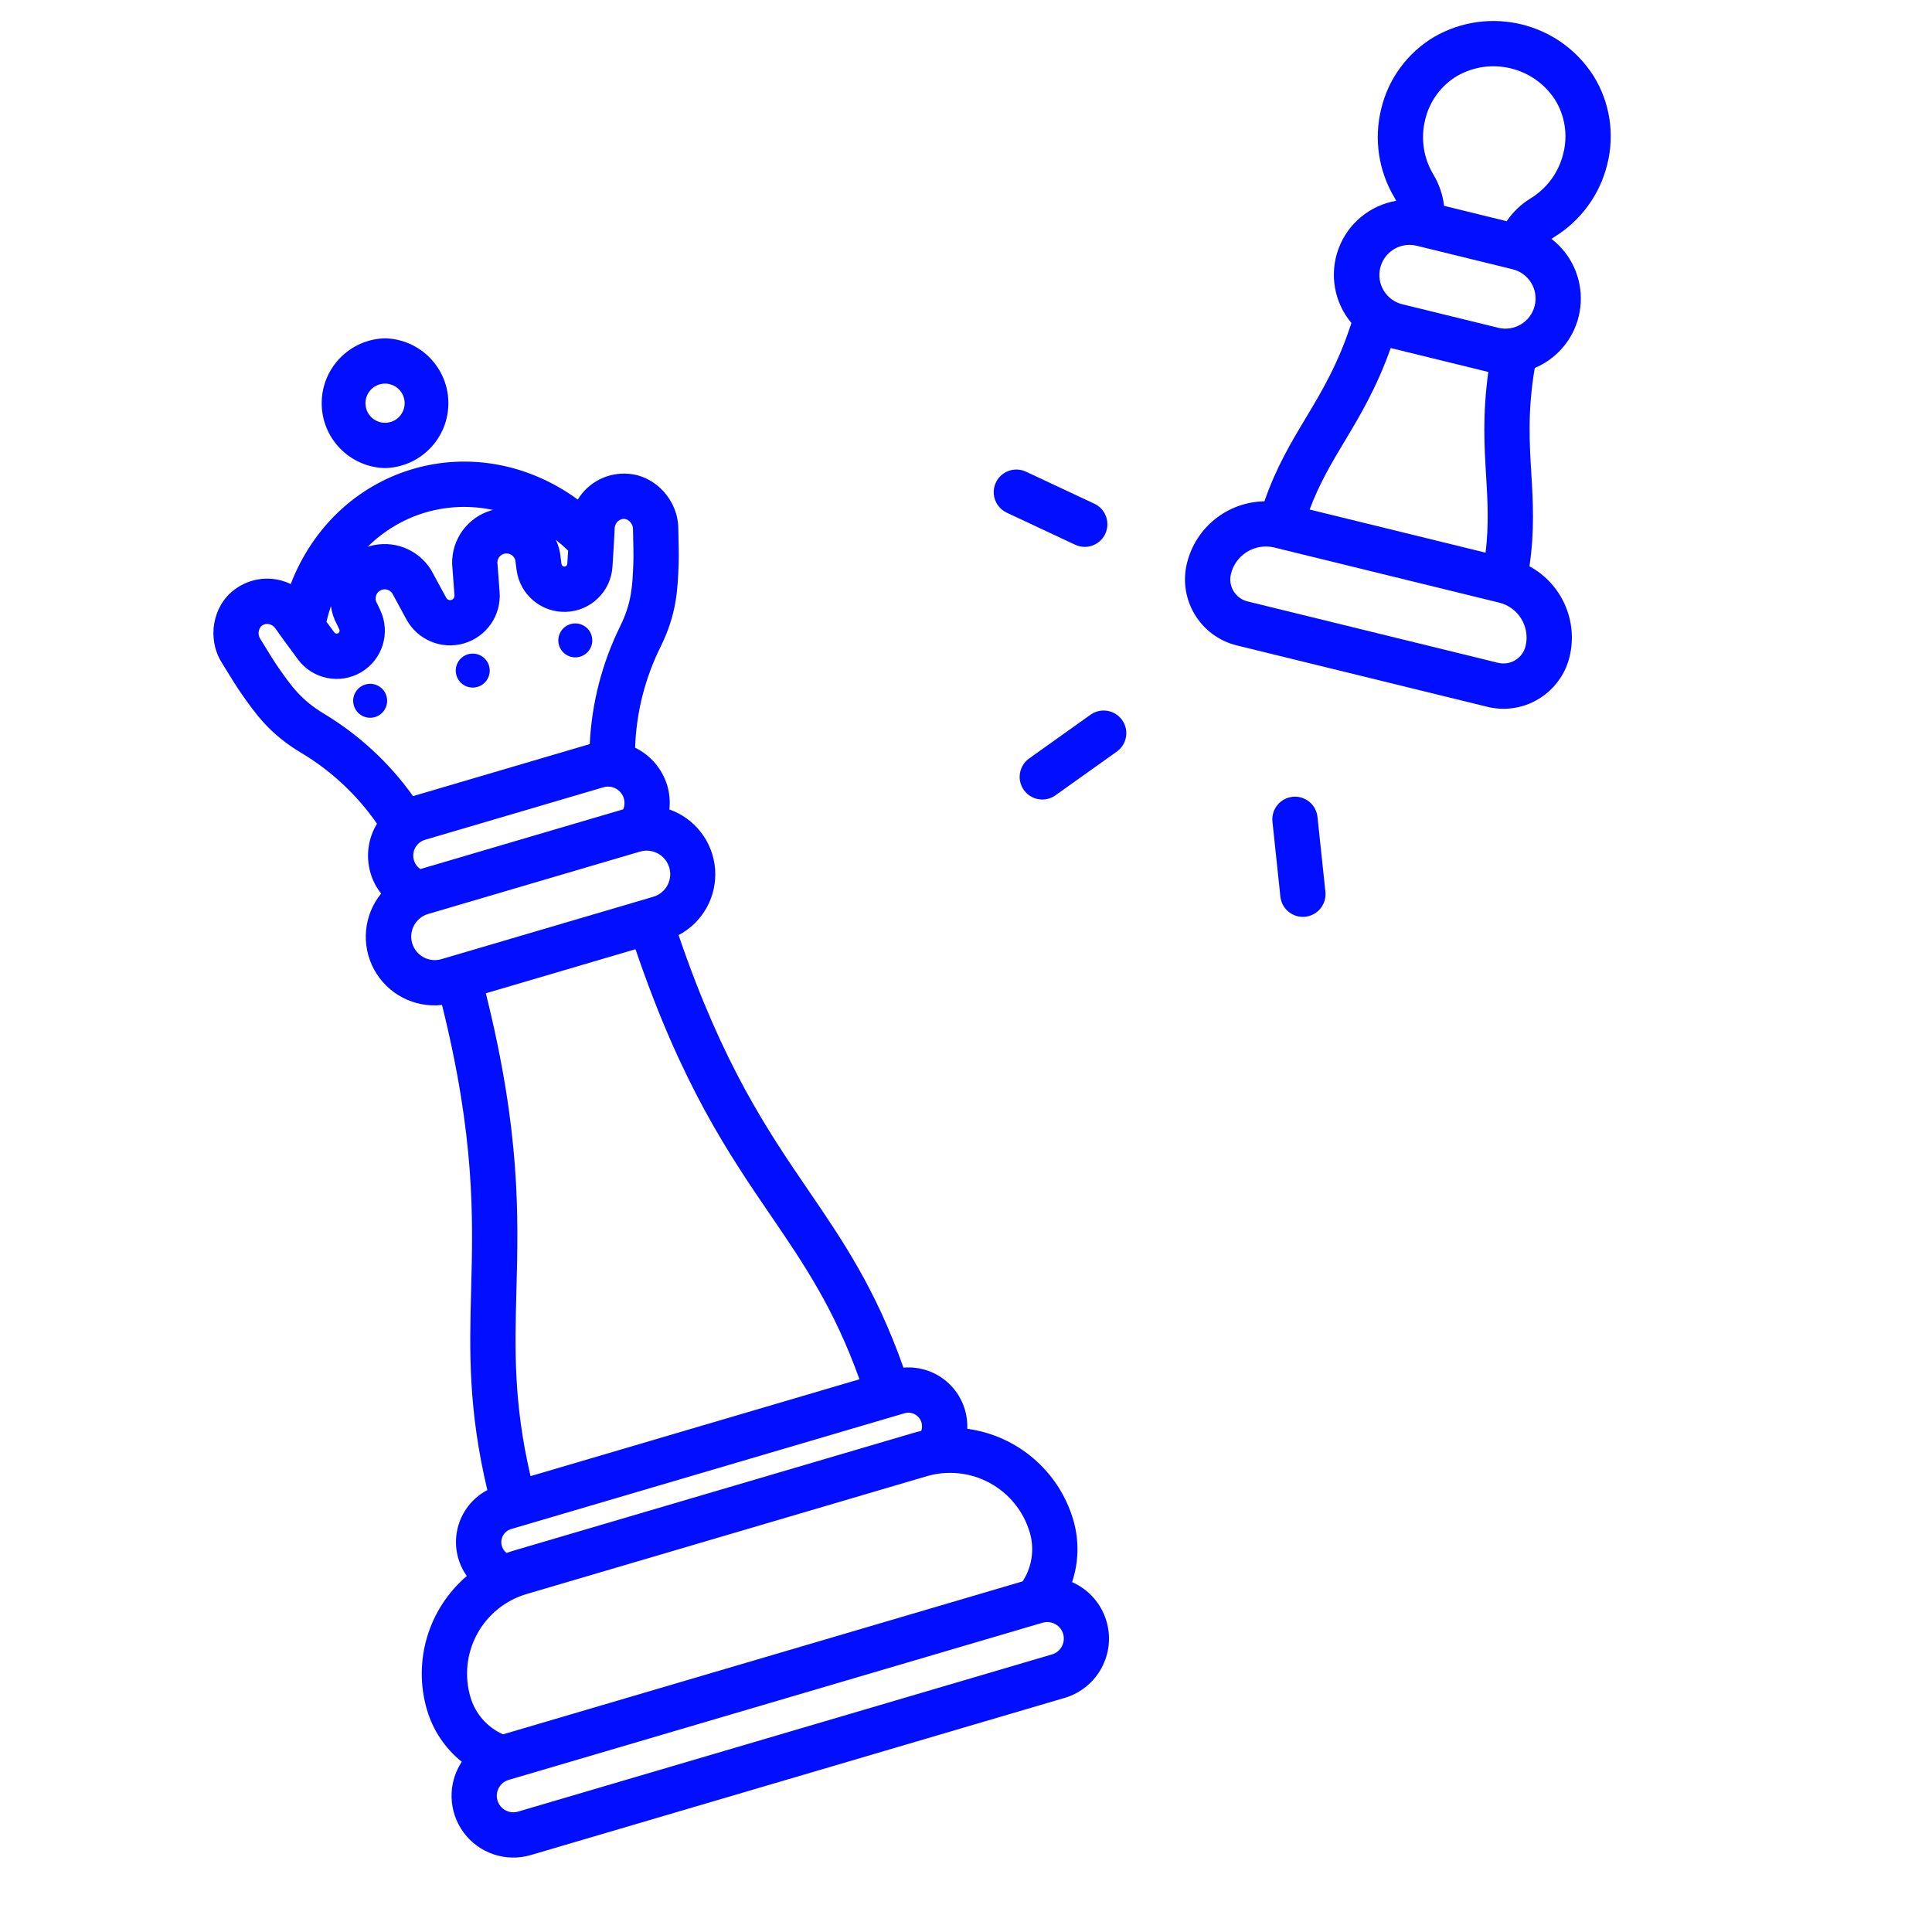
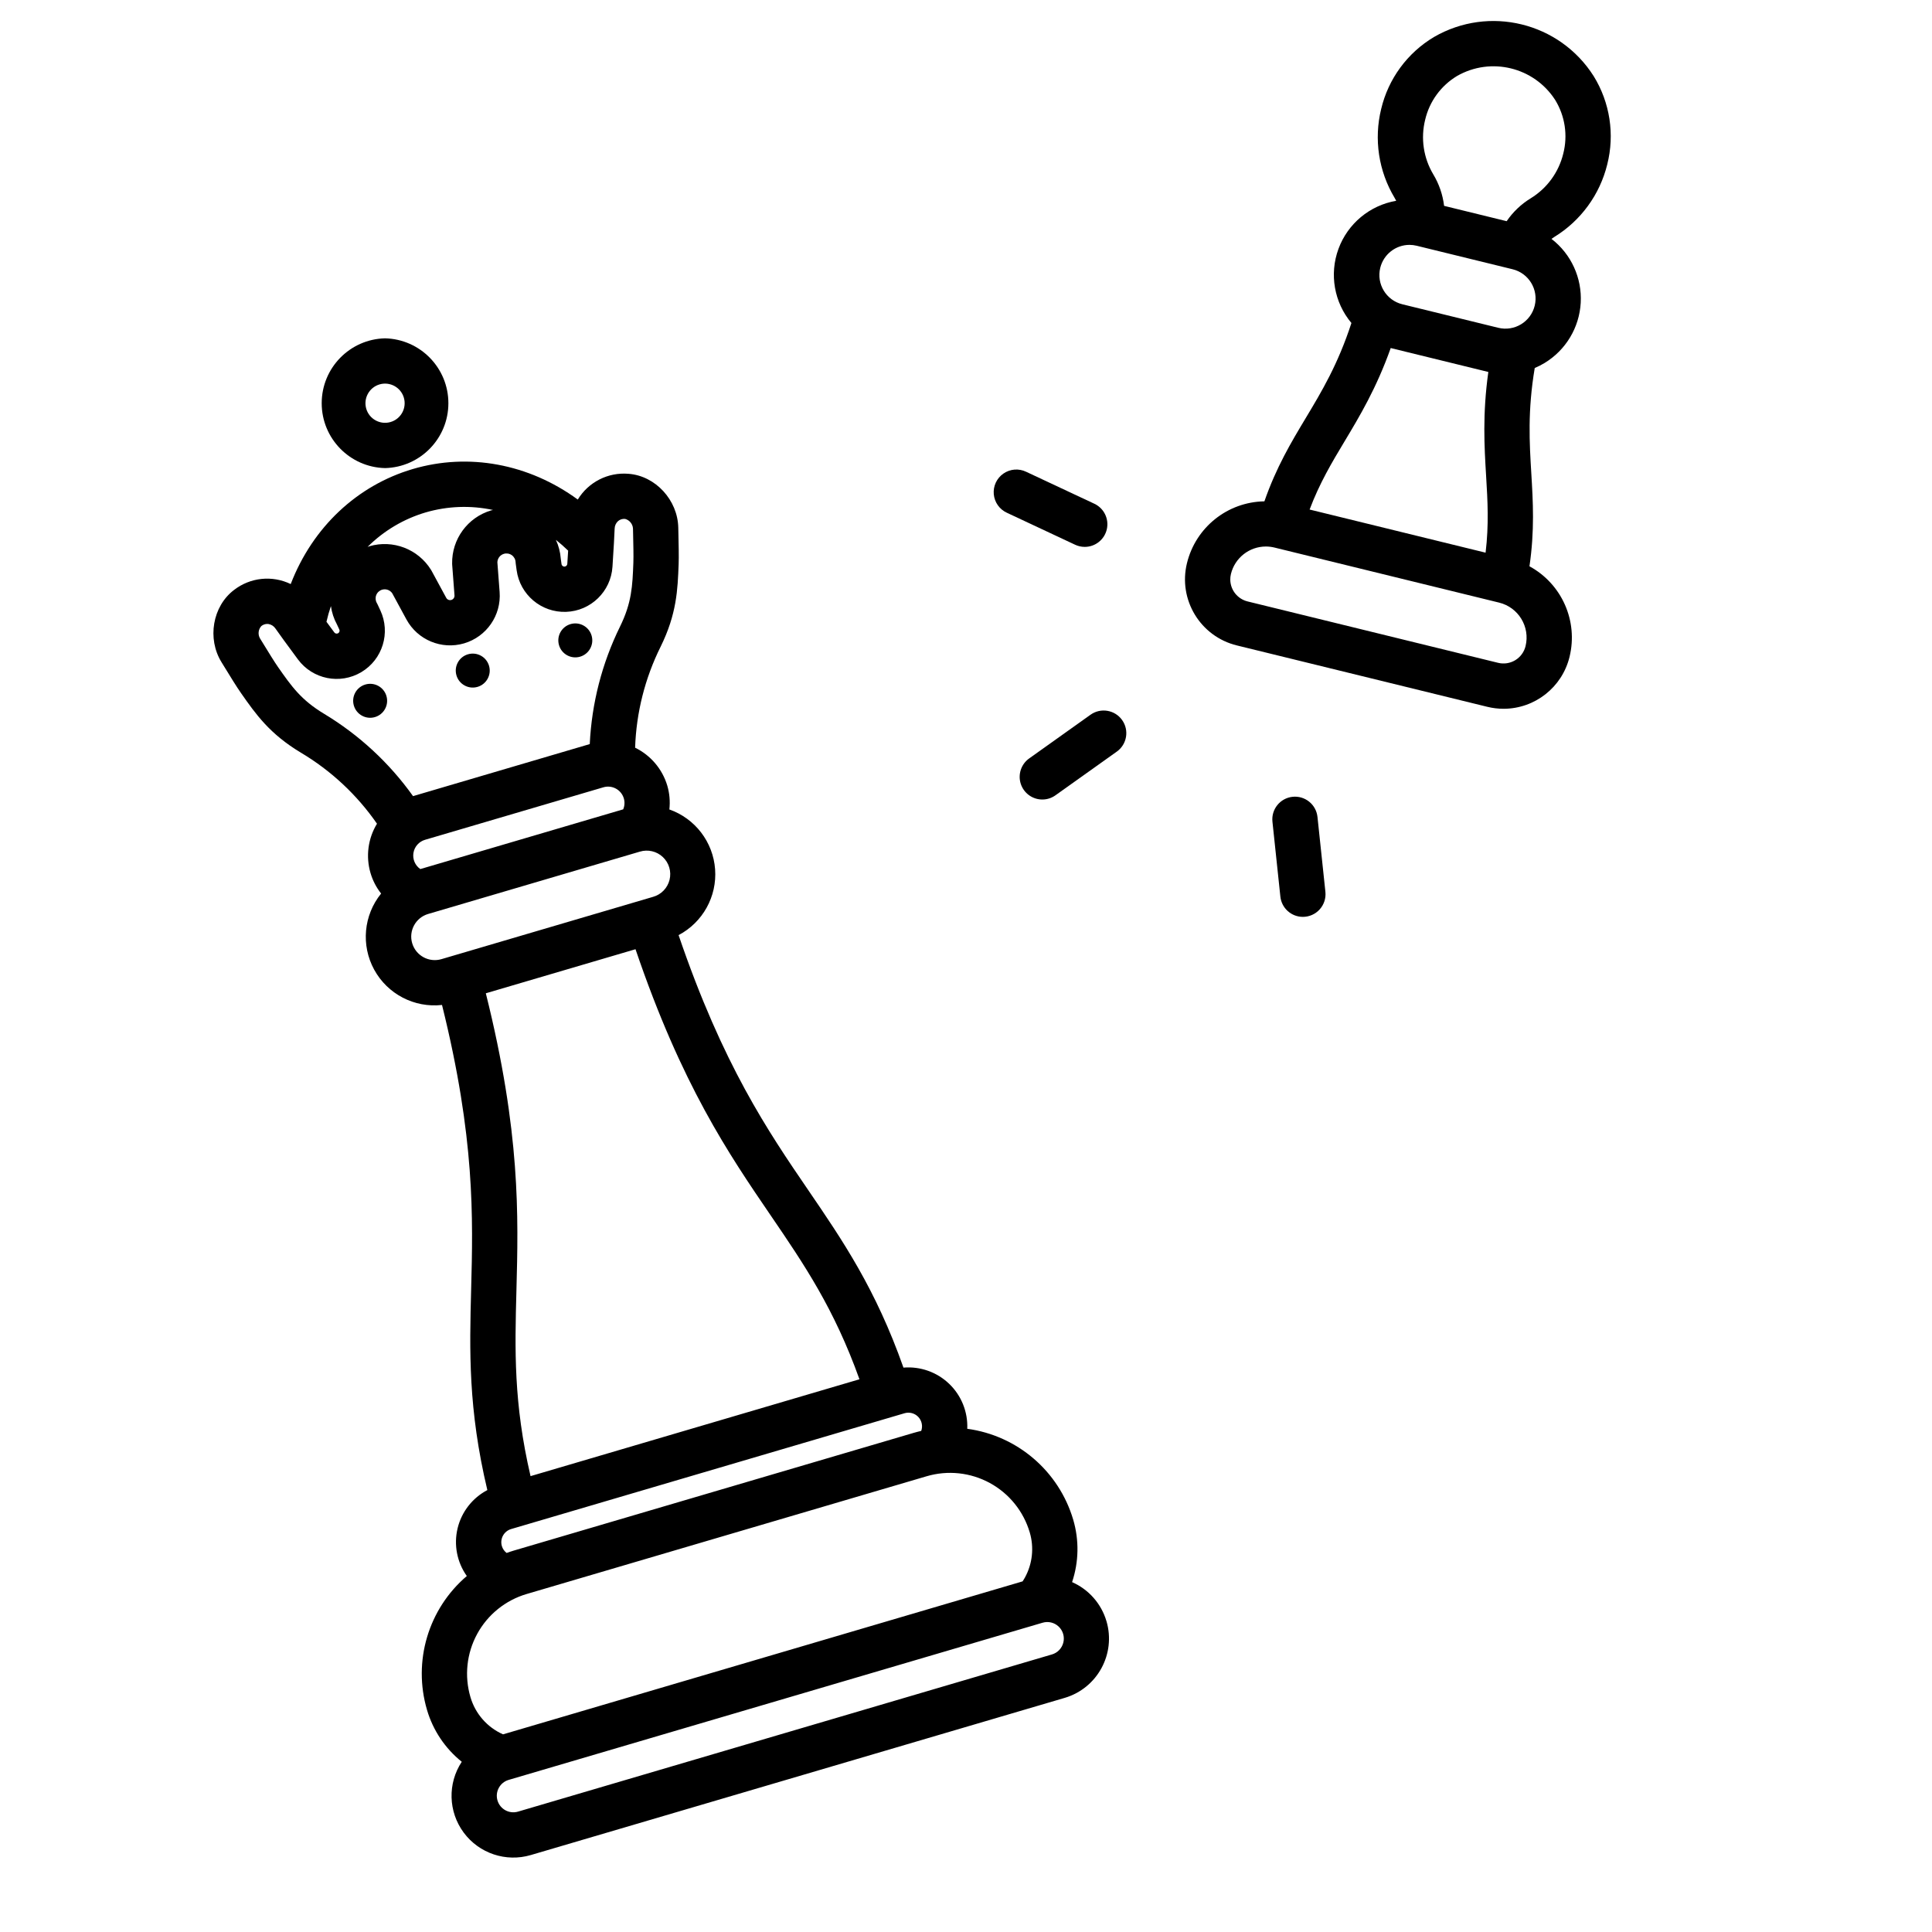
- <svg xmlns="http://www.w3.org/2000/svg" version="1.1" width="512" height="512" x="0" y="0" viewBox="0 0 512 512" style="enable-background:new 0 0 512 512" xml:space="preserve" class="">
-   <g>
-     <path d="m276.228 211.881a6 6 0 0 1 -3.487-10.887l16.259-11.583a6 6 0 0 1 6.963 9.774l-16.263 11.583a5.974 5.974 0 0 1 -3.472 1.113z" fill="#010eff" data-original="#000000" class="" />
-     <path d="m345.272 242.981a6 6 0 0 1 -5.959-5.369l-2.1-19.852a6 6 0 1 1 11.934-1.264l2.1 19.853a6.006 6.006 0 0 1 -5.975 6.632z" fill="#010eff" data-original="#000000" class="" />
-     <path d="m287.463 144.927a5.972 5.972 0 0 1 -2.542-.569l-18.076-8.472a6 6 0 1 1 5.093-10.865l18.076 8.472a6 6 0 0 1 -2.551 11.434z" fill="#010eff" data-original="#000000" class="" />
-     <path d="m425.937 43.57a30.34 30.34 0 0 0 -3.6-23.4 31.446 31.446 0 0 0 -42.306-10.37 30.344 30.344 0 0 0 -14.007 19.085 31.272 31.272 0 0 0 3.564 23.553 8.649 8.649 0 0 1 .419.775 19.889 19.889 0 0 0 -11.866 32.387c-3.569 10.971-7.906 18.2-12.109 25.193-3.849 6.408-7.8 13.012-10.953 22.066a21.482 21.482 0 0 0 -20.523 16.394 18.014 18.014 0 0 0 13.218 21.791l66.371 16.266a18.233 18.233 0 0 0 4.33.525 18.025 18.025 0 0 0 17.464-13.735 21.5 21.5 0 0 0 -10.616-24.027c1.391-9.488.939-17.168.489-24.63-.491-8.142-1-16.548.908-27.914a20.255 20.255 0 0 0 2.595-1.324 19.97 19.97 0 0 0 1.842-32.9 8.659 8.659 0 0 1 .73-.495 31.277 31.277 0 0 0 14.05-19.24zm-48.257-11.826a18.435 18.435 0 0 1 8.471-11.619 19.447 19.447 0 0 1 25.991 6.37 18.431 18.431 0 0 1 2.139 14.219 19.187 19.187 0 0 1 -8.6 11.821 20.933 20.933 0 0 0 -6.4 6.082l-16.58-4.063a21.033 21.033 0 0 0 -2.87-8.352 19.191 19.191 0 0 1 -2.151-14.458zm-11.9 39.237a7.994 7.994 0 0 1 7.741-6.087 8.085 8.085 0 0 1 1.916.232l25.42 6.229a7.985 7.985 0 0 1 -3.8 15.512l-25.421-6.23a7.986 7.986 0 0 1 -5.855-9.656zm2.781 21.246c.074.019.144.047.218.065l25.421 6.229c.074.019.149.031.224.048-1.571 11.217-1.054 19.855-.587 27.593.4 6.559.758 12.858-.14 20.3l-46.637-11.429c2.645-7.016 5.879-12.433 9.262-18.066 3.989-6.645 8.442-14.067 12.236-24.74zm35.726 79.012a6.012 6.012 0 0 1 -7.287 4.412l-66.37-16.264a6.023 6.023 0 0 1 -4.592-5.724 5.935 5.935 0 0 1 .173-1.556 9.538 9.538 0 0 1 9.254-7.275 9.633 9.633 0 0 1 2.286.277l59.536 14.59a9.544 9.544 0 0 1 7 11.54z" fill="#010eff" data-original="#000000" class="" />
-     <path d="m102.038 124.048a17.2 17.2 0 0 0 0-34.39 17.2 17.2 0 0 0 0 34.39zm-1.465-22.177a5.194 5.194 0 1 1 -3.515 6.449 5.205 5.205 0 0 1 3.515-6.449z" fill="#010eff" data-original="#000000" class="" />
-     <path d="m126.549 182.032a4.5 4.5 0 1 0 -5.584-3.044 4.5 4.5 0 0 0 5.584 3.044z" fill="#010eff" data-original="#000000" class="" />
-     <path d="m153.729 174.031a4.5 4.5 0 1 0 -5.584-3.044 4.5 4.5 0 0 0 5.584 3.044z" fill="#010eff" data-original="#000000" class="" />
-     <path d="m102.414 184.449a4.5 4.5 0 1 0 -3.044 5.585 4.5 4.5 0 0 0 3.044-5.585z" fill="#010eff" data-original="#000000" class="" />
-     <path d="m293.221 429.623a16.347 16.347 0 0 0 -9.106-10.345 27.551 27.551 0 0 0 .3-16.539 34.058 34.058 0 0 0 -28.08-24.094 15.623 15.623 0 0 0 -16.909-16.213c-7.353-20.843-16.08-33.634-25.25-47.065-10.681-15.642-22.607-33.139-34.344-67.552a18.216 18.216 0 0 0 -2.443-33.3 16.169 16.169 0 0 0 -.549-6.312 16.423 16.423 0 0 0 -8.528-10.055 64.978 64.978 0 0 1 6.753-26.753c4.273-8.68 4.519-15.052 4.781-21.879.078-2.023 0-5.31-.058-7.952l-.037-1.7c-.139-7.343-6.042-13.759-13.161-14.3a14.322 14.322 0 0 0 -13.474 6.824l-.034-.026c-12.992-9.475-28.914-12.416-43.682-8.068s-26.558 15.446-32.343 30.45l-.014.039a14.321 14.321 0 0 0 -15.025 1.565c-5.687 4.311-7.173 12.9-3.31 19.151l.9 1.462c1.377 2.25 3.093 5.05 4.3 6.766 3.874 5.531 7.533 10.755 15.83 15.736a64.929 64.929 0 0 1 20.167 18.829 16.3 16.3 0 0 0 -1.715 13.071 16.1 16.1 0 0 0 2.81 5.437 18.182 18.182 0 0 0 16.138 29.525c8.766 35.249 8.222 56.4 7.721 75.329-.43 16.25-.817 31.743 4.292 53.233a15.555 15.555 0 0 0 -5.441 22.775 34 34 0 0 0 -10.547 35.486 27.549 27.549 0 0 0 9.209 13.74 16.371 16.371 0 0 0 18.3 24.718l141.463-41.644a16.384 16.384 0 0 0 11.09-20.343zm-20.322-23.5a15.648 15.648 0 0 1 -1.27 11.919c-.195.359-.413.7-.633 1.039l-137.687 40.539a15.566 15.566 0 0 1 -8.633-9.857 22 22 0 0 1 14.9-27.337l105.986-31.2a22 22 0 0 1 27.336 14.9zm-45.132-40.6-87.167 25.669c-4.517-19.435-4.159-33.413-3.741-49.215.523-19.766 1.1-41.856-8.111-78.745l39.669-11.678c12.244 36 24.7 54.249 35.847 70.58 8.906 13.048 16.772 24.631 23.503 43.396zm-116.38-135.21a4.353 4.353 0 0 1 1.256-7.759l47.264-13.914a4.361 4.361 0 0 1 5.417 2.953 4.318 4.318 0 0 1 -.172 2.892zm39.176-84.386c-.066 1.063-.139 2.226-.221 3.5a.774.774 0 0 1 -.553.69.77.77 0 0 1 -.981-.634l-.2-1.454a14.379 14.379 0 0 0 -1.286-4.954 41.731 41.731 0 0 1 3.241 2.852zm-37.778-10.127a36.448 36.448 0 0 1 17.864-.653c-.162.041-.326.066-.487.114a14.445 14.445 0 0 0 -10.342 14.117c0 .111.008.222.016.333l.611 8.075a1.168 1.168 0 0 1 -2.19.646l-3.861-7.12c-.053-.1-.109-.194-.167-.289a14.449 14.449 0 0 0 -16.341-6.261c-.162.047-.313.115-.473.168a36.444 36.444 0 0 1 15.37-9.13zm-22.864 31.658a.738.738 0 0 1 -.484.423.772.772 0 0 1 -.838-.28q-1.137-1.536-2.082-2.822a41.455 41.455 0 0 1 1.178-4.153 14.372 14.372 0 0 0 1.6 4.859l.619 1.329a.739.739 0 0 1 .007.644zm-4.021 21.715c-6.109-3.668-8.654-7.3-12.222-12.4-.948-1.352-2.624-4.089-3.848-6.087l-.924-1.5a2.785 2.785 0 0 1 .354-3.279 2.526 2.526 0 0 1 1.543-.56 2.312 2.312 0 0 1 .369.029 2.773 2.773 0 0 1 1.816 1.178c.987 1.423 2.994 4.177 5.963 8.187a12.771 12.771 0 0 0 21.839-13l-.709-1.522q-.1-.224-.225-.436a2.415 2.415 0 0 1 1.417-3.512 2.42 2.42 0 0 1 2.674.952l3.758 6.927a13.167 13.167 0 0 0 24.7-7.272l-.595-7.859a2.419 2.419 0 0 1 1.733-2.249 2.415 2.415 0 0 1 3.093 2.185c.009.163.025.325.047.487l.228 1.663a12.771 12.771 0 0 0 25.4-.91c.324-4.995.518-8.4.576-10.112a2.774 2.774 0 0 1 .888-1.973 2.463 2.463 0 0 1 1.9-.59 2.824 2.824 0 0 1 2.073 2.562l.038 1.754c.054 2.347.128 5.56.061 7.295-.236 6.135-.407 10.568-3.554 16.959a79.042 79.042 0 0 0 -8 31.1l-46.833 13.792a79.039 79.039 0 0 0 -23.56-21.809zm23.33 60.789a6.249 6.249 0 0 1 4.224-7.749l56.092-16.513a6.241 6.241 0 1 1 3.525 11.973l-56.088 16.512a6.246 6.246 0 0 1 -7.749-4.223zm23.77 159.767a3.636 3.636 0 0 1 2.462-4.517l104.229-30.684a3.612 3.612 0 0 1 4.444 4.676c-.655.152-1.31.317-1.963.51l-105.986 31.2c-.652.192-1.292.408-1.926.636a3.569 3.569 0 0 1 -1.26-1.821zm145.74 28.725-141.46 41.646a4.383 4.383 0 0 1 -2.476-8.41l141.463-41.644a4.383 4.383 0 1 1 2.475 8.409z" fill="#010eff" data-original="#000000" class="" />
+ <svg xmlns="http://www.w3.org/2000/svg" class="" enable-background="new 0 0 512 512" version="1.1" viewBox="0 0 512 512" xml:space="preserve">
+   <g fill="">
+     <path class="" d="m276.23 211.88a6 6 0 0 1-3.487-10.887l16.259-11.583a6 6 0 0 1 6.963 9.774l-16.263 11.583a5.974 5.974 0 0 1-3.472 1.113z" data-original="#000000" />
+     <path class="" d="m345.27 242.98a6 6 0 0 1-5.959-5.369l-2.1-19.852a6 6 0 1 1 11.934-1.264l2.1 19.853a6.006 6.006 0 0 1-5.975 6.632z" data-original="#000000" />
+     <path class="" d="m287.46 144.93a5.972 5.972 0 0 1-2.542-0.569l-18.076-8.472a6 6 0 1 1 5.093-10.865l18.076 8.472a6 6 0 0 1-2.551 11.434z" data-original="#000000" />
+     <path class="" d="m425.937 43.57a30.34 30.34 0 0 0 -3.6-23.4 31.446 31.446 0 0 0 -42.306-10.37 30.344 30.344 0 0 0 -14.007 19.085 31.272 31.272 0 0 0 3.564 23.553 8.649 8.649 0 0 1 .419.775 19.889 19.889 0 0 0 -11.866 32.387c-3.569 10.971-7.906 18.2-12.109 25.193-3.849 6.408-7.8 13.012-10.953 22.066a21.482 21.482 0 0 0 -20.523 16.394 18.014 18.014 0 0 0 13.218 21.791l66.371 16.266a18.233 18.233 0 0 0 4.33.525 18.025 18.025 0 0 0 17.464-13.735 21.5 21.5 0 0 0 -10.616-24.027c1.391-9.488.939-17.168.489-24.63-.491-8.142-1-16.548.908-27.914a20.255 20.255 0 0 0 2.595-1.324 19.97 19.97 0 0 0 1.842-32.9 8.659 8.659 0 0 1 .73-.495 31.277 31.277 0 0 0 14.05-19.24zm-48.257-11.826a18.435 18.435 0 0 1 8.471-11.619 19.447 19.447 0 0 1 25.991 6.37 18.431 18.431 0 0 1 2.139 14.219 19.187 19.187 0 0 1 -8.6 11.821 20.933 20.933 0 0 0 -6.4 6.082l-16.58-4.063a21.033 21.033 0 0 0 -2.87-8.352 19.191 19.191 0 0 1 -2.151-14.458zm-11.9 39.237a7.994 7.994 0 0 1 7.741-6.087 8.085 8.085 0 0 1 1.916.232l25.42 6.229a7.985 7.985 0 0 1 -3.8 15.512l-25.421-6.23a7.986 7.986 0 0 1 -5.855-9.656zm2.781 21.246c.074.019.144.047.218.065l25.421 6.229c.074.019.149.031.224.048-1.571 11.217-1.054 19.855-.587 27.593.4 6.559.758 12.858-.14 20.3l-46.637-11.429c2.645-7.016 5.879-12.433 9.262-18.066 3.989-6.645 8.442-14.067 12.236-24.74zm35.726 79.012a6.012 6.012 0 0 1 -7.287 4.412l-66.37-16.264a6.023 6.023 0 0 1 -4.592-5.724 5.935 5.935 0 0 1 .173-1.556 9.538 9.538 0 0 1 9.254-7.275 9.633 9.633 0 0 1 2.286.277l59.536 14.59a9.544 9.544 0 0 1 7 11.54z" data-original="#000000" />
+     <path class="" d="m102.04 124.05a17.2 17.2 0 0 0 0-34.39 17.2 17.2 0 0 0 0 34.39zm-1.465-22.177a5.194 5.194 0 1 1-3.515 6.449 5.205 5.205 0 0 1 3.515-6.449z" data-original="#000000" />
+     <path class="" d="m126.55 182.03a4.5 4.5 0 1 0-5.584-3.044 4.5 4.5 0 0 0 5.584 3.044z" data-original="#000000" />
+     <path class="" d="m153.73 174.03a4.5 4.5 0 1 0-5.584-3.044 4.5 4.5 0 0 0 5.584 3.044z" data-original="#000000" />
+     <path class="" d="m102.41 184.45a4.5 4.5 0 1 0-3.044 5.585 4.5 4.5 0 0 0 3.044-5.585z" data-original="#000000" />
+     <path class="" d="m293.221 429.623a16.347 16.347 0 0 0 -9.106-10.345 27.551 27.551 0 0 0 .3-16.539 34.058 34.058 0 0 0 -28.08-24.094 15.623 15.623 0 0 0 -16.909-16.213c-7.353-20.843-16.08-33.634-25.25-47.065-10.681-15.642-22.607-33.139-34.344-67.552a18.216 18.216 0 0 0 -2.443-33.3 16.169 16.169 0 0 0 -.549-6.312 16.423 16.423 0 0 0 -8.528-10.055 64.978 64.978 0 0 1 6.753-26.753c4.273-8.68 4.519-15.052 4.781-21.879.078-2.023 0-5.31-.058-7.952l-.037-1.7c-.139-7.343-6.042-13.759-13.161-14.3a14.322 14.322 0 0 0 -13.474 6.824l-.034-.026c-12.992-9.475-28.914-12.416-43.682-8.068s-26.558 15.446-32.343 30.45l-.014.039a14.321 14.321 0 0 0 -15.025 1.565c-5.687 4.311-7.173 12.9-3.31 19.151l.9 1.462c1.377 2.25 3.093 5.05 4.3 6.766 3.874 5.531 7.533 10.755 15.83 15.736a64.929 64.929 0 0 1 20.167 18.829 16.3 16.3 0 0 0 -1.715 13.071 16.1 16.1 0 0 0 2.81 5.437 18.182 18.182 0 0 0 16.138 29.525c8.766 35.249 8.222 56.4 7.721 75.329-.43 16.25-.817 31.743 4.292 53.233a15.555 15.555 0 0 0 -5.441 22.775 34 34 0 0 0 -10.547 35.486 27.549 27.549 0 0 0 9.209 13.74 16.371 16.371 0 0 0 18.3 24.718l141.463-41.644a16.384 16.384 0 0 0 11.09-20.343zm-20.322-23.5a15.648 15.648 0 0 1 -1.27 11.919c-.195.359-.413.7-.633 1.039l-137.687 40.539a15.566 15.566 0 0 1 -8.633-9.857 22 22 0 0 1 14.9-27.337l105.986-31.2a22 22 0 0 1 27.336 14.9zm-45.132-40.6-87.167 25.669c-4.517-19.435-4.159-33.413-3.741-49.215.523-19.766 1.1-41.856-8.111-78.745l39.669-11.678c12.244 36 24.7 54.249 35.847 70.58 8.906 13.048 16.772 24.631 23.503 43.396zm-116.38-135.21a4.353 4.353 0 0 1 1.256-7.759l47.264-13.914a4.361 4.361 0 0 1 5.417 2.953 4.318 4.318 0 0 1 -.172 2.892zm39.176-84.386c-.066 1.063-.139 2.226-.221 3.5a.774.774 0 0 1 -.553.69.77.77 0 0 1 -.981-.634l-.2-1.454a14.379 14.379 0 0 0 -1.286-4.954 41.731 41.731 0 0 1 3.241 2.852zm-37.778-10.127a36.448 36.448 0 0 1 17.864-.653c-.162.041-.326.066-.487.114a14.445 14.445 0 0 0 -10.342 14.117c0 .111.008.222.016.333l.611 8.075a1.168 1.168 0 0 1 -2.19.646l-3.861-7.12c-.053-.1-.109-.194-.167-.289a14.449 14.449 0 0 0 -16.341-6.261c-.162.047-.313.115-.473.168a36.444 36.444 0 0 1 15.37-9.13zm-22.864 31.658a.738.738 0 0 1 -.484.423.772.772 0 0 1 -.838-.28q-1.137-1.536-2.082-2.822a41.455 41.455 0 0 1 1.178-4.153 14.372 14.372 0 0 0 1.6 4.859l.619 1.329a.739.739 0 0 1 .007.644zm-4.021 21.715c-6.109-3.668-8.654-7.3-12.222-12.4-.948-1.352-2.624-4.089-3.848-6.087l-.924-1.5a2.785 2.785 0 0 1 .354-3.279 2.526 2.526 0 0 1 1.543-.56 2.312 2.312 0 0 1 .369.029 2.773 2.773 0 0 1 1.816 1.178c.987 1.423 2.994 4.177 5.963 8.187a12.771 12.771 0 0 0 21.839-13l-.709-1.522q-.1-.224-.225-.436a2.415 2.415 0 0 1 1.417-3.512 2.42 2.42 0 0 1 2.674.952l3.758 6.927a13.167 13.167 0 0 0 24.7-7.272l-.595-7.859a2.419 2.419 0 0 1 1.733-2.249 2.415 2.415 0 0 1 3.093 2.185c.009.163.025.325.047.487l.228 1.663a12.771 12.771 0 0 0 25.4-.91c.324-4.995.518-8.4.576-10.112a2.774 2.774 0 0 1 .888-1.973 2.463 2.463 0 0 1 1.9-.59 2.824 2.824 0 0 1 2.073 2.562l.038 1.754c.054 2.347.128 5.56.061 7.295-.236 6.135-.407 10.568-3.554 16.959a79.042 79.042 0 0 0 -8 31.1l-46.833 13.792a79.039 79.039 0 0 0 -23.56-21.809zm23.33 60.789a6.249 6.249 0 0 1 4.224-7.749l56.092-16.513a6.241 6.241 0 1 1 3.525 11.973l-56.088 16.512a6.246 6.246 0 0 1 -7.749-4.223zm23.77 159.767a3.636 3.636 0 0 1 2.462-4.517l104.229-30.684a3.612 3.612 0 0 1 4.444 4.676c-.655.152-1.31.317-1.963.51l-105.986 31.2c-.652.192-1.292.408-1.926.636a3.569 3.569 0 0 1 -1.26-1.821zm145.74 28.725-141.46 41.646a4.383 4.383 0 0 1 -2.476-8.41l141.463-41.644a4.383 4.383 0 1 1 2.475 8.409z" data-original="#000000" />
  </g>
</svg>
